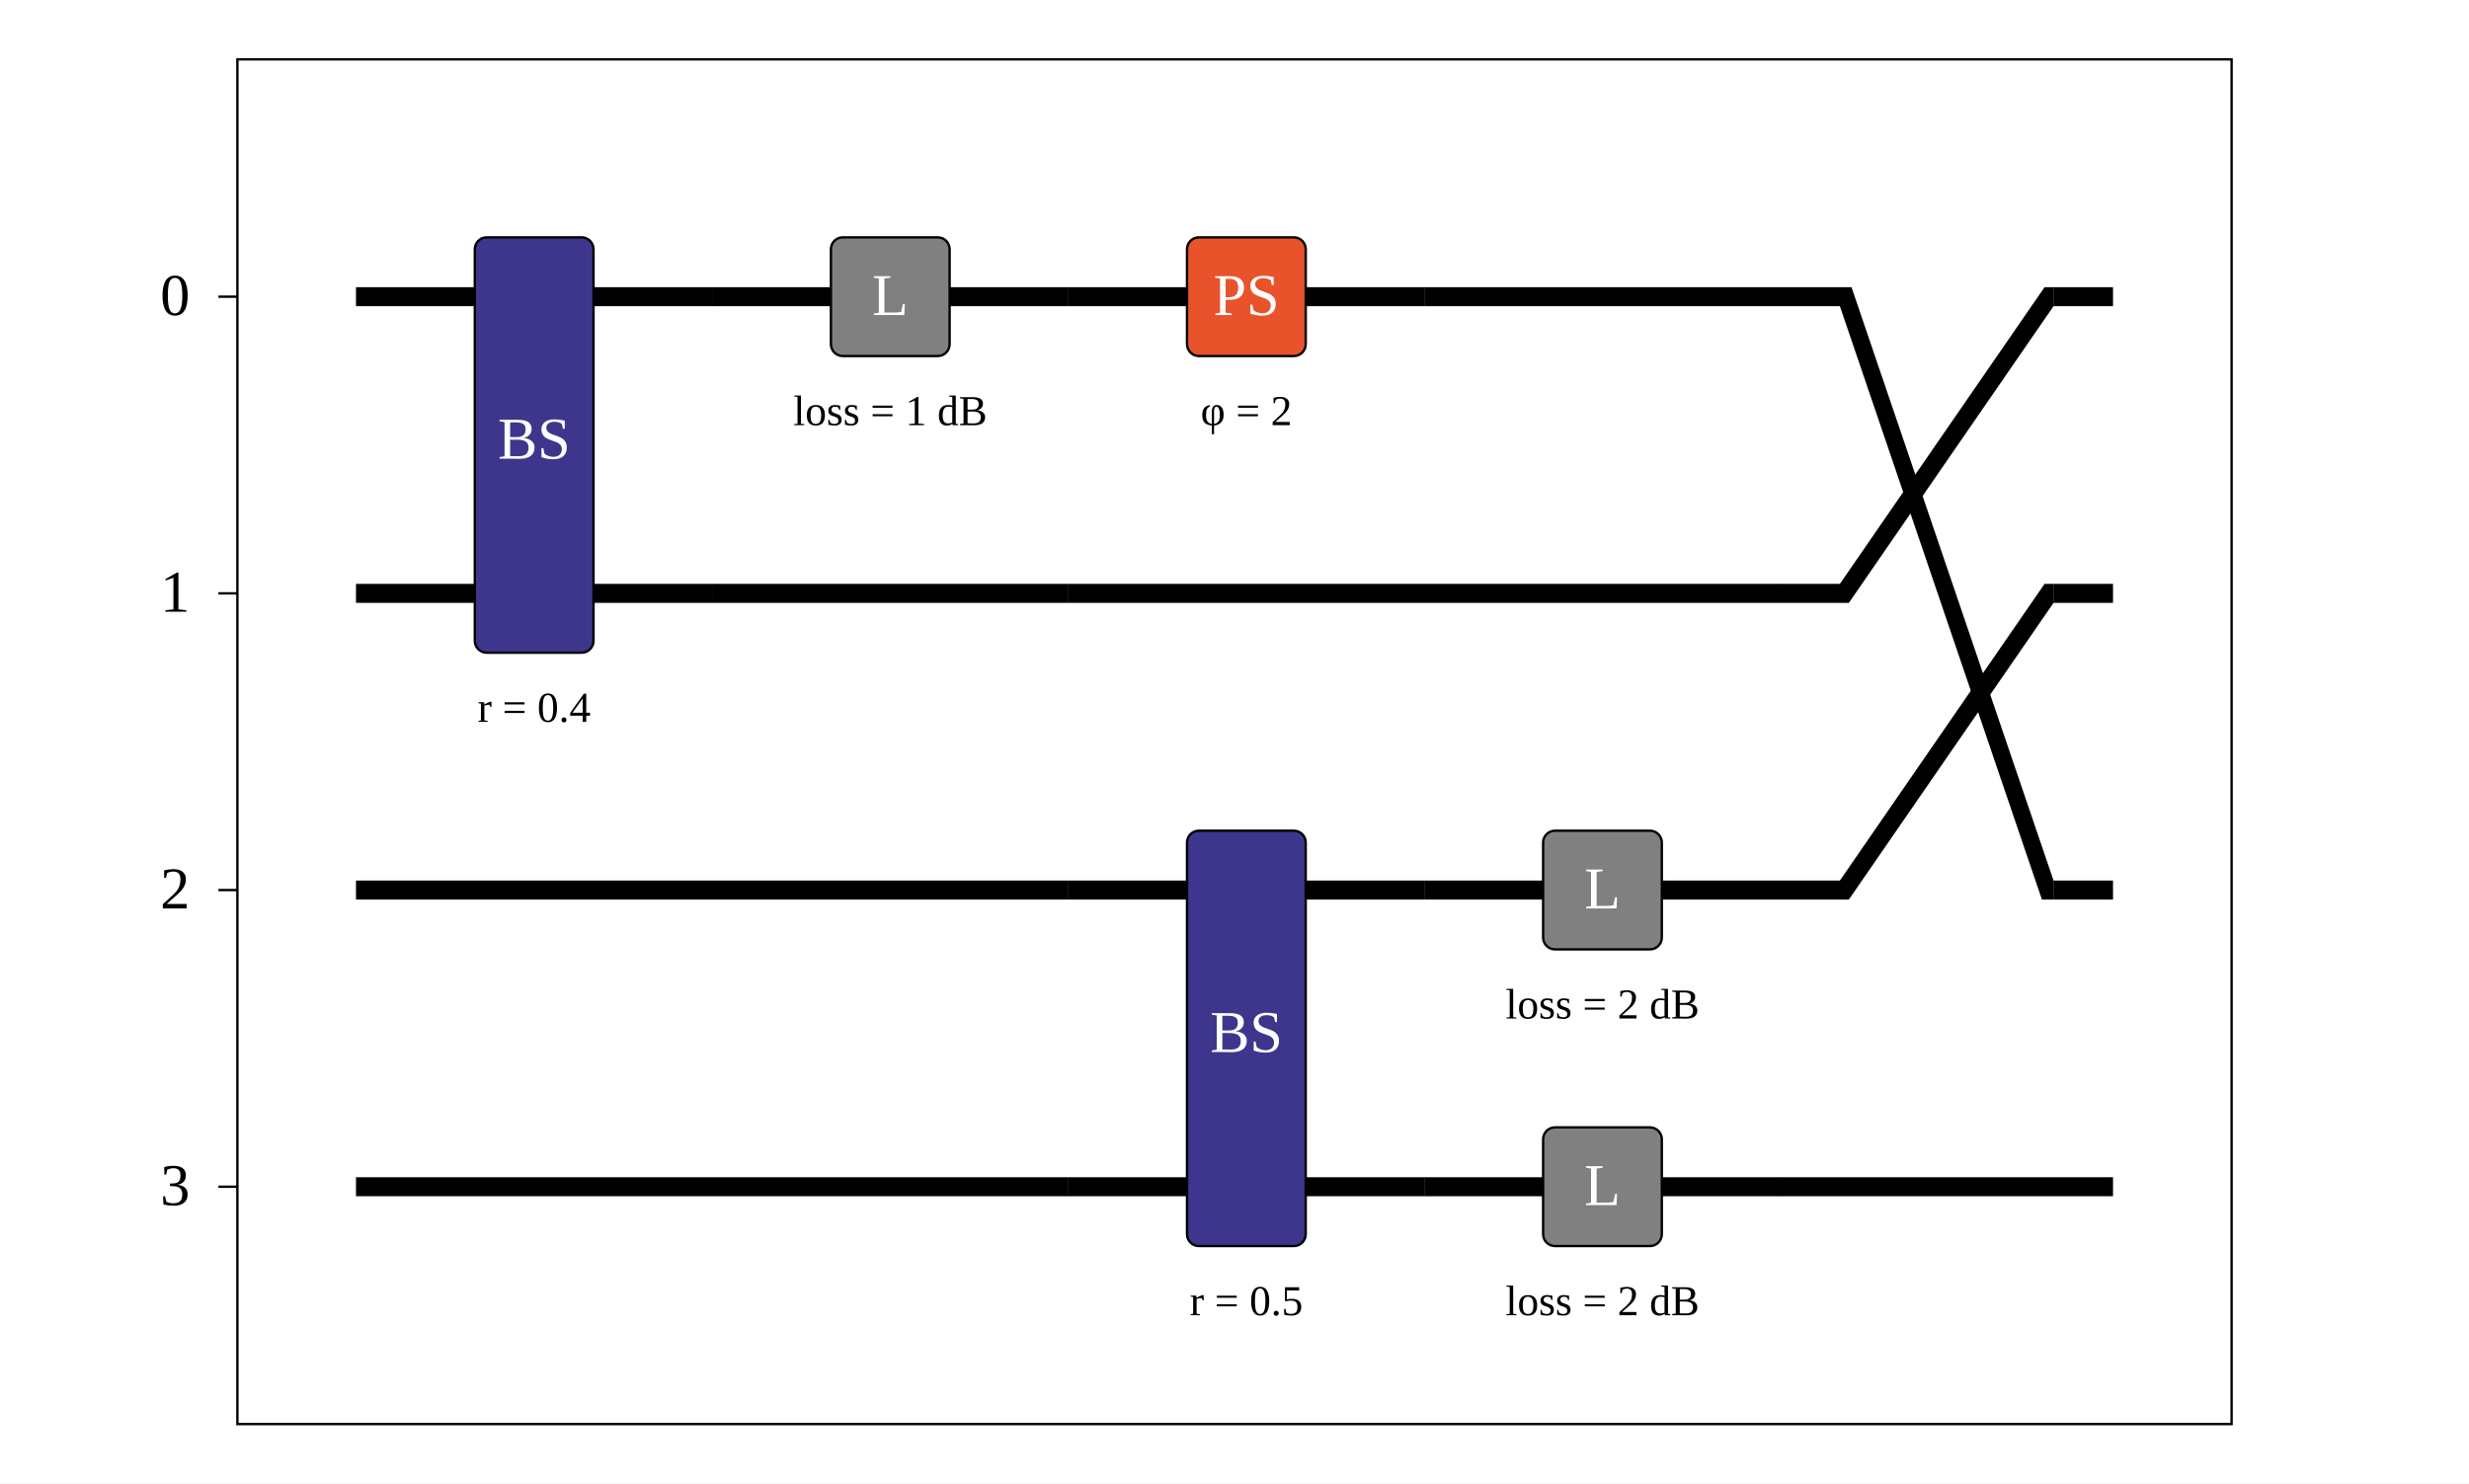
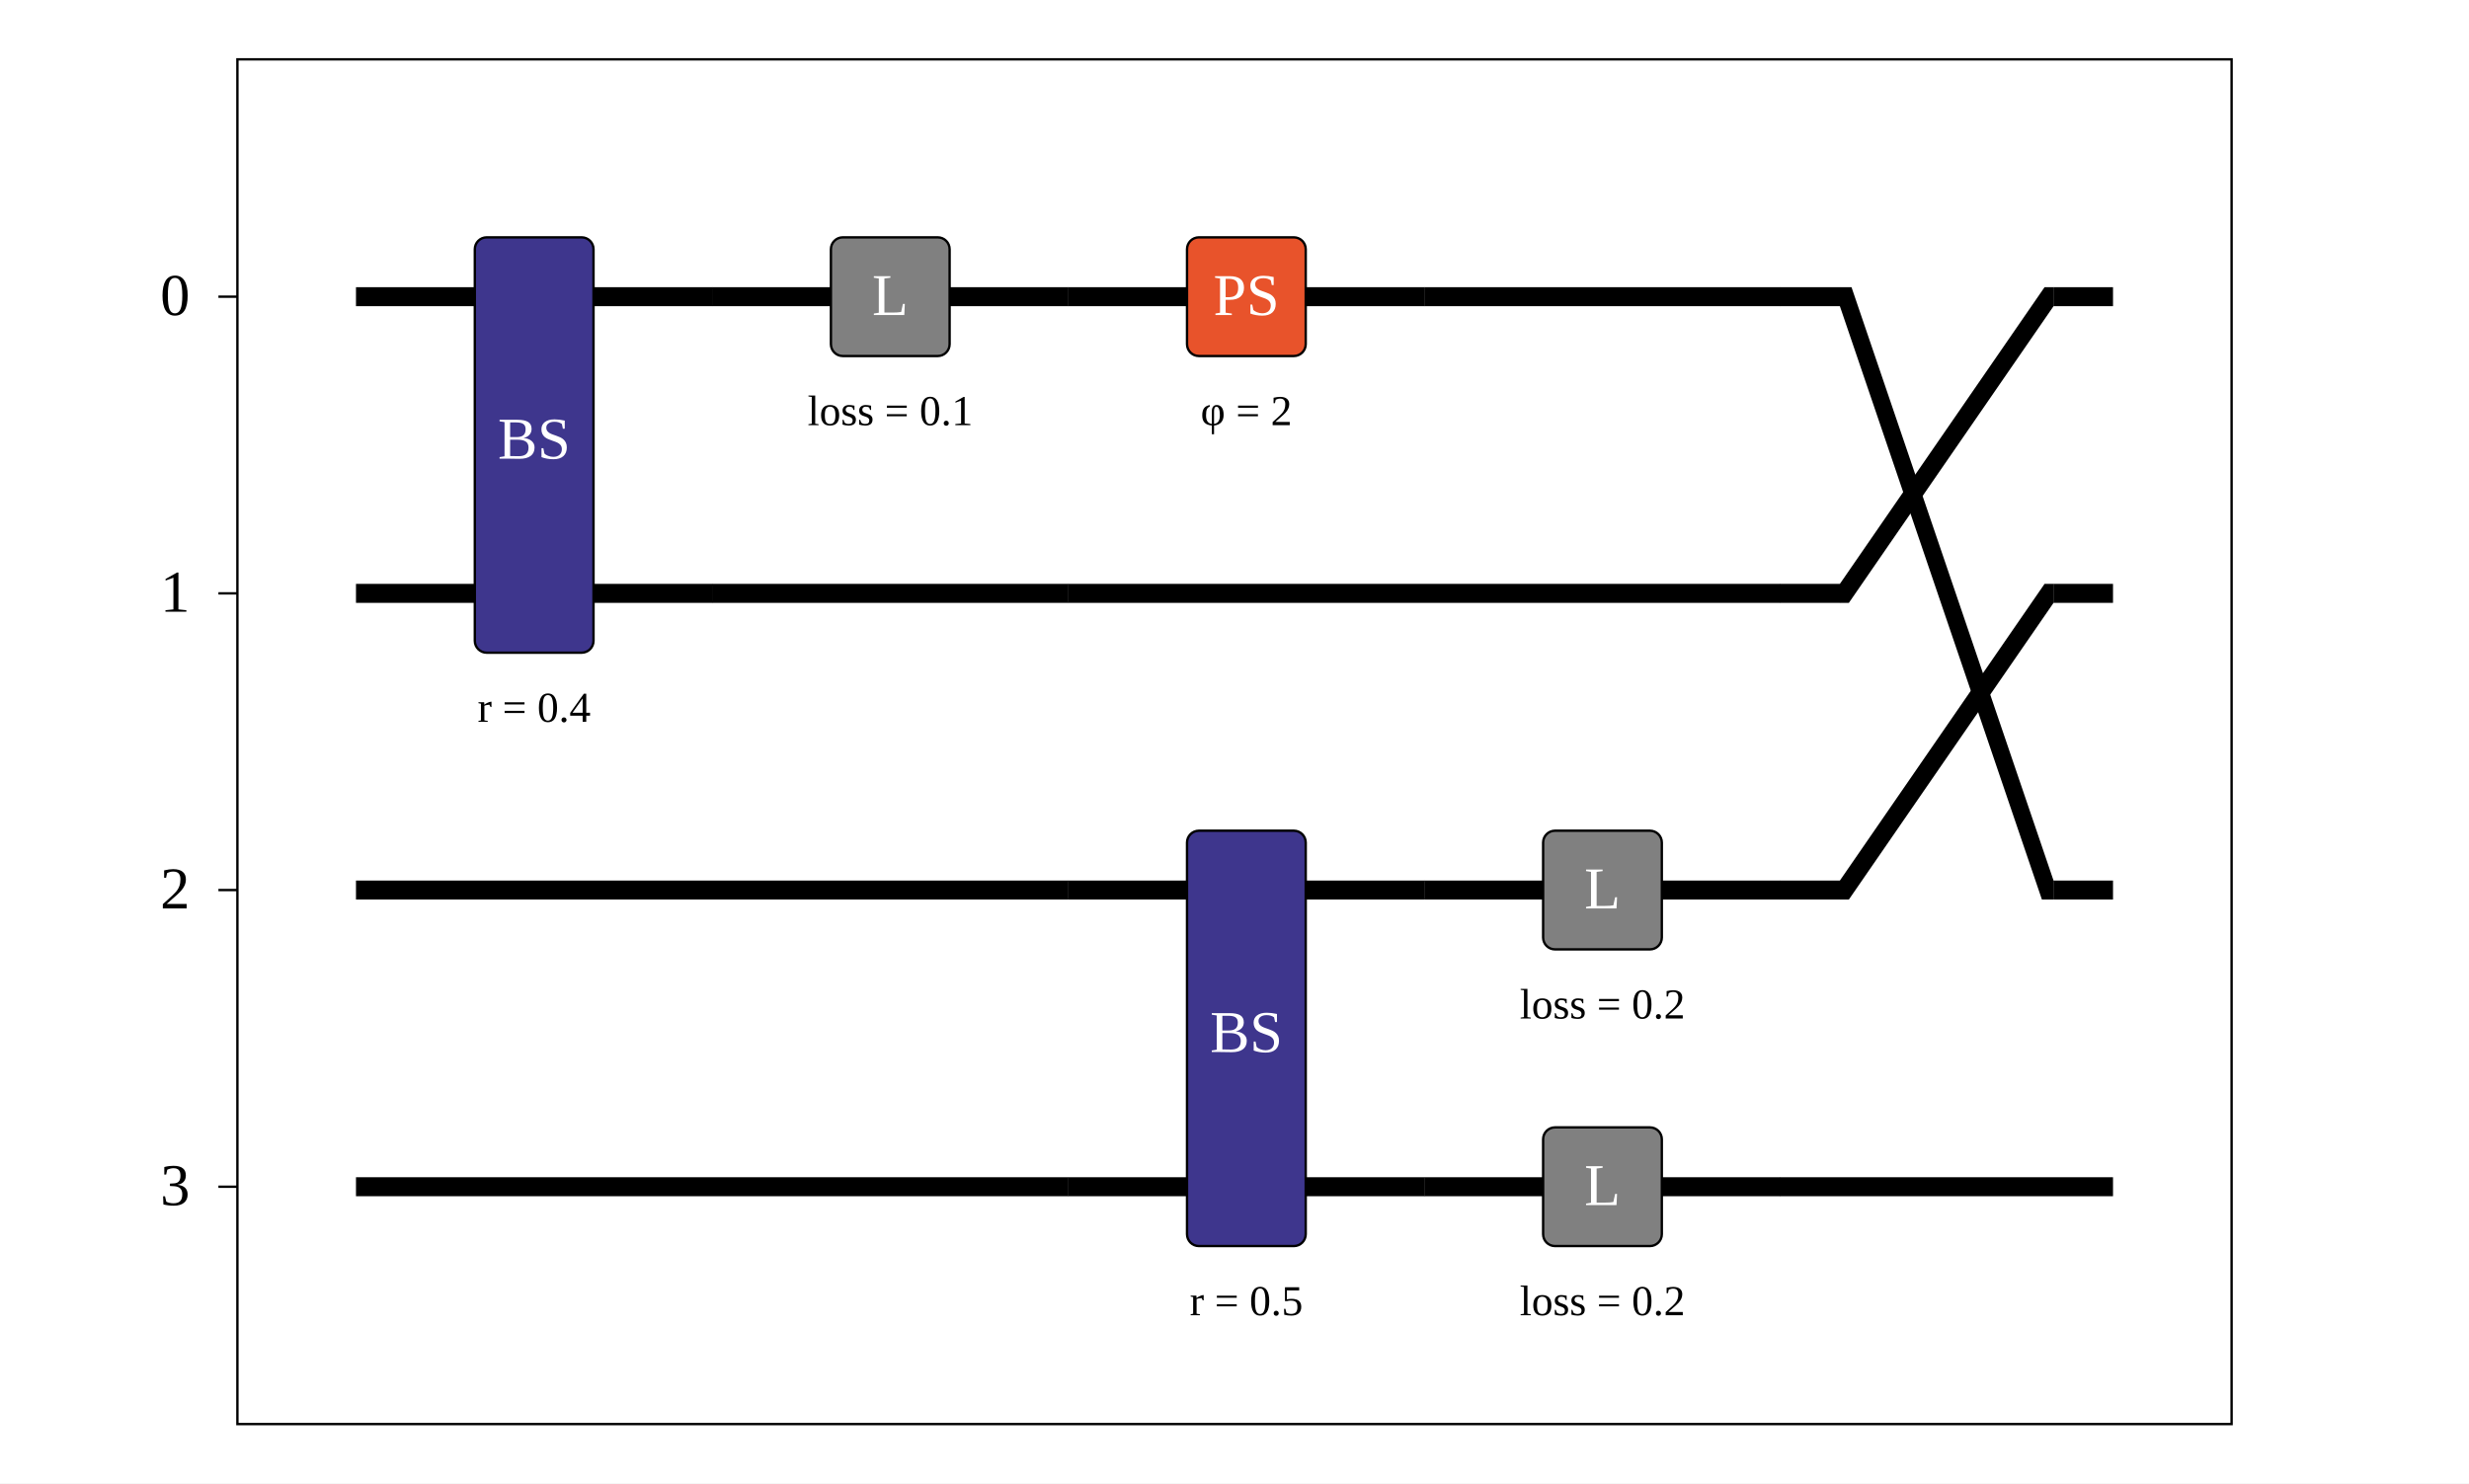
- <svg xmlns="http://www.w3.org/2000/svg" width="515.84" height="310.0" viewBox="0 0 1040 625">
+ <svg xmlns="http://www.w3.org/2000/svg" width="515.84" height="310.0" viewBox="0 0 1040.0 625">
  <defs>
</defs>
-   <rect x="0" y="0" width="1040" height="625" fill="white" stroke="none" />
-   <rect x="100" y="25" width="840" height="575" fill="none" stroke="black" />
-   <rect x="92" y="124.5" width="8" height="1" fill="black" />
-   <rect x="92" y="249.5" width="8" height="1" fill="black" />
-   <rect x="92" y="374.5" width="8" height="1" fill="black" />
-   <rect x="92" y="499.5" width="8" height="1" fill="black" />
-   <text x="80" y="127" font-size="25" fill="black" text-anchor="end" dominant-baseline="middle" transform="rotate(0, 80, 127)">0</text>
-   <text x="80" y="252" font-size="25" fill="black" text-anchor="end" dominant-baseline="middle" transform="rotate(0, 80, 252)">1</text>
-   <text x="80" y="377" font-size="25" fill="black" text-anchor="end" dominant-baseline="middle" transform="rotate(0, 80, 377)">2</text>
-   <text x="80" y="502" font-size="25" fill="black" text-anchor="end" dominant-baseline="middle" transform="rotate(0, 80, 502)">3</text>
+   <rect x="0" y="0" width="1040.0" height="625" fill="white" stroke="none" />
+   <rect x="100.0" y="25" width="840.0" height="575" fill="none" stroke="black" />
+   <rect x="92.0" y="124.5" width="8" height="1" fill="black" />
+   <rect x="92.0" y="249.5" width="8" height="1" fill="black" />
+   <rect x="92.0" y="374.5" width="8" height="1" fill="black" />
+   <rect x="92.0" y="499.5" width="8" height="1" fill="black" />
+   <text x="80.0" y="127" font-size="25" fill="black" text-anchor="end" dominant-baseline="middle" transform="rotate(0, 80.0, 127)">0</text>
+   <text x="80.0" y="252" font-size="25" fill="black" text-anchor="end" dominant-baseline="middle" transform="rotate(0, 80.0, 252)">1</text>
+   <text x="80.0" y="377" font-size="25" fill="black" text-anchor="end" dominant-baseline="middle" transform="rotate(0, 80.0, 377)">2</text>
+   <text x="80.0" y="502" font-size="25" fill="black" text-anchor="end" dominant-baseline="middle" transform="rotate(0, 80.0, 502)">3</text>
  <rect x="149.95" y="121.0" width="50.1" height="8" fill="black" />
  <rect x="149.95" y="246.0" width="50.1" height="8" fill="black" />
-   <rect x="200" y="100.0" width="50" height="175" fill="#3e368d" stroke="black" rx="5" ry="5" />
+   <rect x="200.0" y="100.0" width="50" height="175" fill="#3e368d" stroke="black" rx="5" ry="5" />
  <text x="225.0" y="187.5" font-size="25" fill="white" text-anchor="middle" dominant-baseline="middle" transform="rotate(0, 225.0, 187.5)">BS</text>
  <text x="225.0" y="300" font-size="18" fill="black" text-anchor="middle" dominant-baseline="middle" transform="rotate(0, 225.0, 300)">r = 0.4</text>
  <rect x="249.95" y="121.0" width="50.1" height="8" fill="black" />
  <rect x="249.95" y="246.0" width="50.1" height="8" fill="black" />
  <rect x="299.95" y="121.0" width="50.1" height="8" fill="black" />
-   <rect x="350" y="100.0" width="50" height="50" fill="grey" stroke="black" rx="5" ry="5" />
+   <rect x="350.0" y="100.0" width="50" height="50" fill="grey" stroke="black" rx="5" ry="5" />
  <text x="375.0" y="127" font-size="25" fill="white" text-anchor="middle" dominant-baseline="middle" transform="rotate(0, 375.0, 127)">L</text>
-   <text x="375.0" y="175" font-size="18" fill="black" text-anchor="middle" dominant-baseline="middle" transform="rotate(0, 375.0, 175)">loss = 1 dB</text>
+   <text x="375.0" y="175" font-size="18" fill="black" text-anchor="middle" dominant-baseline="middle" transform="rotate(0, 375.0, 175)">loss = 0.1</text>
  <rect x="399.95" y="121.0" width="50.1" height="8" fill="black" />
  <rect x="299.95" y="246.0" width="150.1" height="8" fill="black" />
  <rect x="149.95" y="371.0" width="300.1" height="8" fill="black" />
  <rect x="149.95" y="496.0" width="300.1" height="8" fill="black" />
  <rect x="449.95" y="371.0" width="50.1" height="8" fill="black" />
  <rect x="449.95" y="496.0" width="50.1" height="8" fill="black" />
-   <rect x="500" y="350.0" width="50" height="175" fill="#3e368d" stroke="black" rx="5" ry="5" />
+   <rect x="500.0" y="350.0" width="50" height="175" fill="#3e368d" stroke="black" rx="5" ry="5" />
  <text x="525.0" y="437.5" font-size="25" fill="white" text-anchor="middle" dominant-baseline="middle" transform="rotate(0, 525.0, 437.5)">BS</text>
  <text x="525.0" y="550" font-size="18" fill="black" text-anchor="middle" dominant-baseline="middle" transform="rotate(0, 525.0, 550)">r = 0.5</text>
  <rect x="549.95" y="371.0" width="50.1" height="8" fill="black" />
  <rect x="549.95" y="496.0" width="50.1" height="8" fill="black" />
  <rect x="599.95" y="371.0" width="50.1" height="8" fill="black" />
-   <rect x="650" y="350.0" width="50" height="50" fill="grey" stroke="black" rx="5" ry="5" />
+   <rect x="650.0" y="350.0" width="50" height="50" fill="grey" stroke="black" rx="5" ry="5" />
  <text x="675.0" y="377" font-size="25" fill="white" text-anchor="middle" dominant-baseline="middle" transform="rotate(0, 675.0, 377)">L</text>
-   <text x="675.0" y="425" font-size="18" fill="black" text-anchor="middle" dominant-baseline="middle" transform="rotate(0, 675.0, 425)">loss = 2 dB</text>
+   <text x="675.0" y="425" font-size="18" fill="black" text-anchor="middle" dominant-baseline="middle" transform="rotate(0, 675.0, 425)">loss = 0.2</text>
  <rect x="699.95" y="371.0" width="50.1" height="8" fill="black" />
  <rect x="599.95" y="496.0" width="50.1" height="8" fill="black" />
-   <rect x="650" y="475.0" width="50" height="50" fill="grey" stroke="black" rx="5" ry="5" />
+   <rect x="650.0" y="475.0" width="50" height="50" fill="grey" stroke="black" rx="5" ry="5" />
  <text x="675.0" y="502" font-size="25" fill="white" text-anchor="middle" dominant-baseline="middle" transform="rotate(0, 675.0, 502)">L</text>
-   <text x="675.0" y="550" font-size="18" fill="black" text-anchor="middle" dominant-baseline="middle" transform="rotate(0, 675.0, 550)">loss = 2 dB</text>
+   <text x="675.0" y="550" font-size="18" fill="black" text-anchor="middle" dominant-baseline="middle" transform="rotate(0, 675.0, 550)">loss = 0.2</text>
  <rect x="699.95" y="496.0" width="50.1" height="8" fill="black" />
  <rect x="449.95" y="121.0" width="50.1" height="8" fill="black" />
-   <rect x="500" y="100.0" width="50" height="50" fill="#e8532b" stroke="black" rx="5" ry="5" />
+   <rect x="500.0" y="100.0" width="50" height="50" fill="#e8532b" stroke="black" rx="5" ry="5" />
  <text x="525.0" y="127" font-size="25" fill="white" text-anchor="middle" dominant-baseline="middle" transform="rotate(0, 525.0, 127)">PS</text>
  <text x="525.0" y="175" font-size="18" fill="black" text-anchor="middle" dominant-baseline="middle" transform="rotate(0, 525.0, 175)">φ = 2</text>
  <rect x="549.95" y="121.0" width="50.1" height="8" fill="black" />
  <rect x="599.95" y="121.0" width="150.1" height="8" fill="black" />
  <rect x="449.95" y="246.0" width="300.1" height="8" fill="black" />
  <rect x="749.95" y="121.0" width="25.1" height="8" fill="black" />
  <rect x="749.95" y="246.0" width="25.1" height="8" fill="black" />
  <rect x="749.95" y="371.0" width="25.1" height="8" fill="black" />
-   <path d="M779.901,121.0 L775,121.0 L775,129.0 L775,129.0 L860.099,379.0 L865,379.0 L865,371.0 L865,371.0 Z" fill="black" />
-   <path d="M775,371.0 L775,371.0 L775,379.0 L778.787,379.0 L865,254.0 L865,254.0 L865,246.0 L861.213,246.0 Z" fill="black" />
-   <path d="M775,246.0 L775,246.0 L775,254.0 L778.787,254.0 L865,129.0 L865,129.0 L865,121.0 L861.213,121.0 Z" fill="black" />
+   <path d="M779.901,121.0 L775.0,121.0 L775.0,129.0 L775.0,129.0 L860.099,379.0 L865.0,379.0 L865.0,371.0 L865.0,371.0 Z" fill="black" />
+   <path d="M775.0,371.0 L775.0,371.0 L775.0,379.0 L778.787,379.0 L865.0,254.0 L865.0,254.0 L865.0,246.0 L861.213,246.0 Z" fill="black" />
+   <path d="M775.0,246.0 L775.0,246.0 L775.0,254.0 L778.787,254.0 L865.0,129.0 L865.0,129.0 L865.0,121.0 L861.213,121.0 Z" fill="black" />
  <rect x="864.95" y="121.0" width="25.1" height="8" fill="black" />
  <rect x="864.95" y="246.0" width="25.1" height="8" fill="black" />
  <rect x="864.95" y="371.0" width="25.1" height="8" fill="black" />
  <rect x="749.95" y="496.0" width="140.1" height="8" fill="black" />
</svg>
